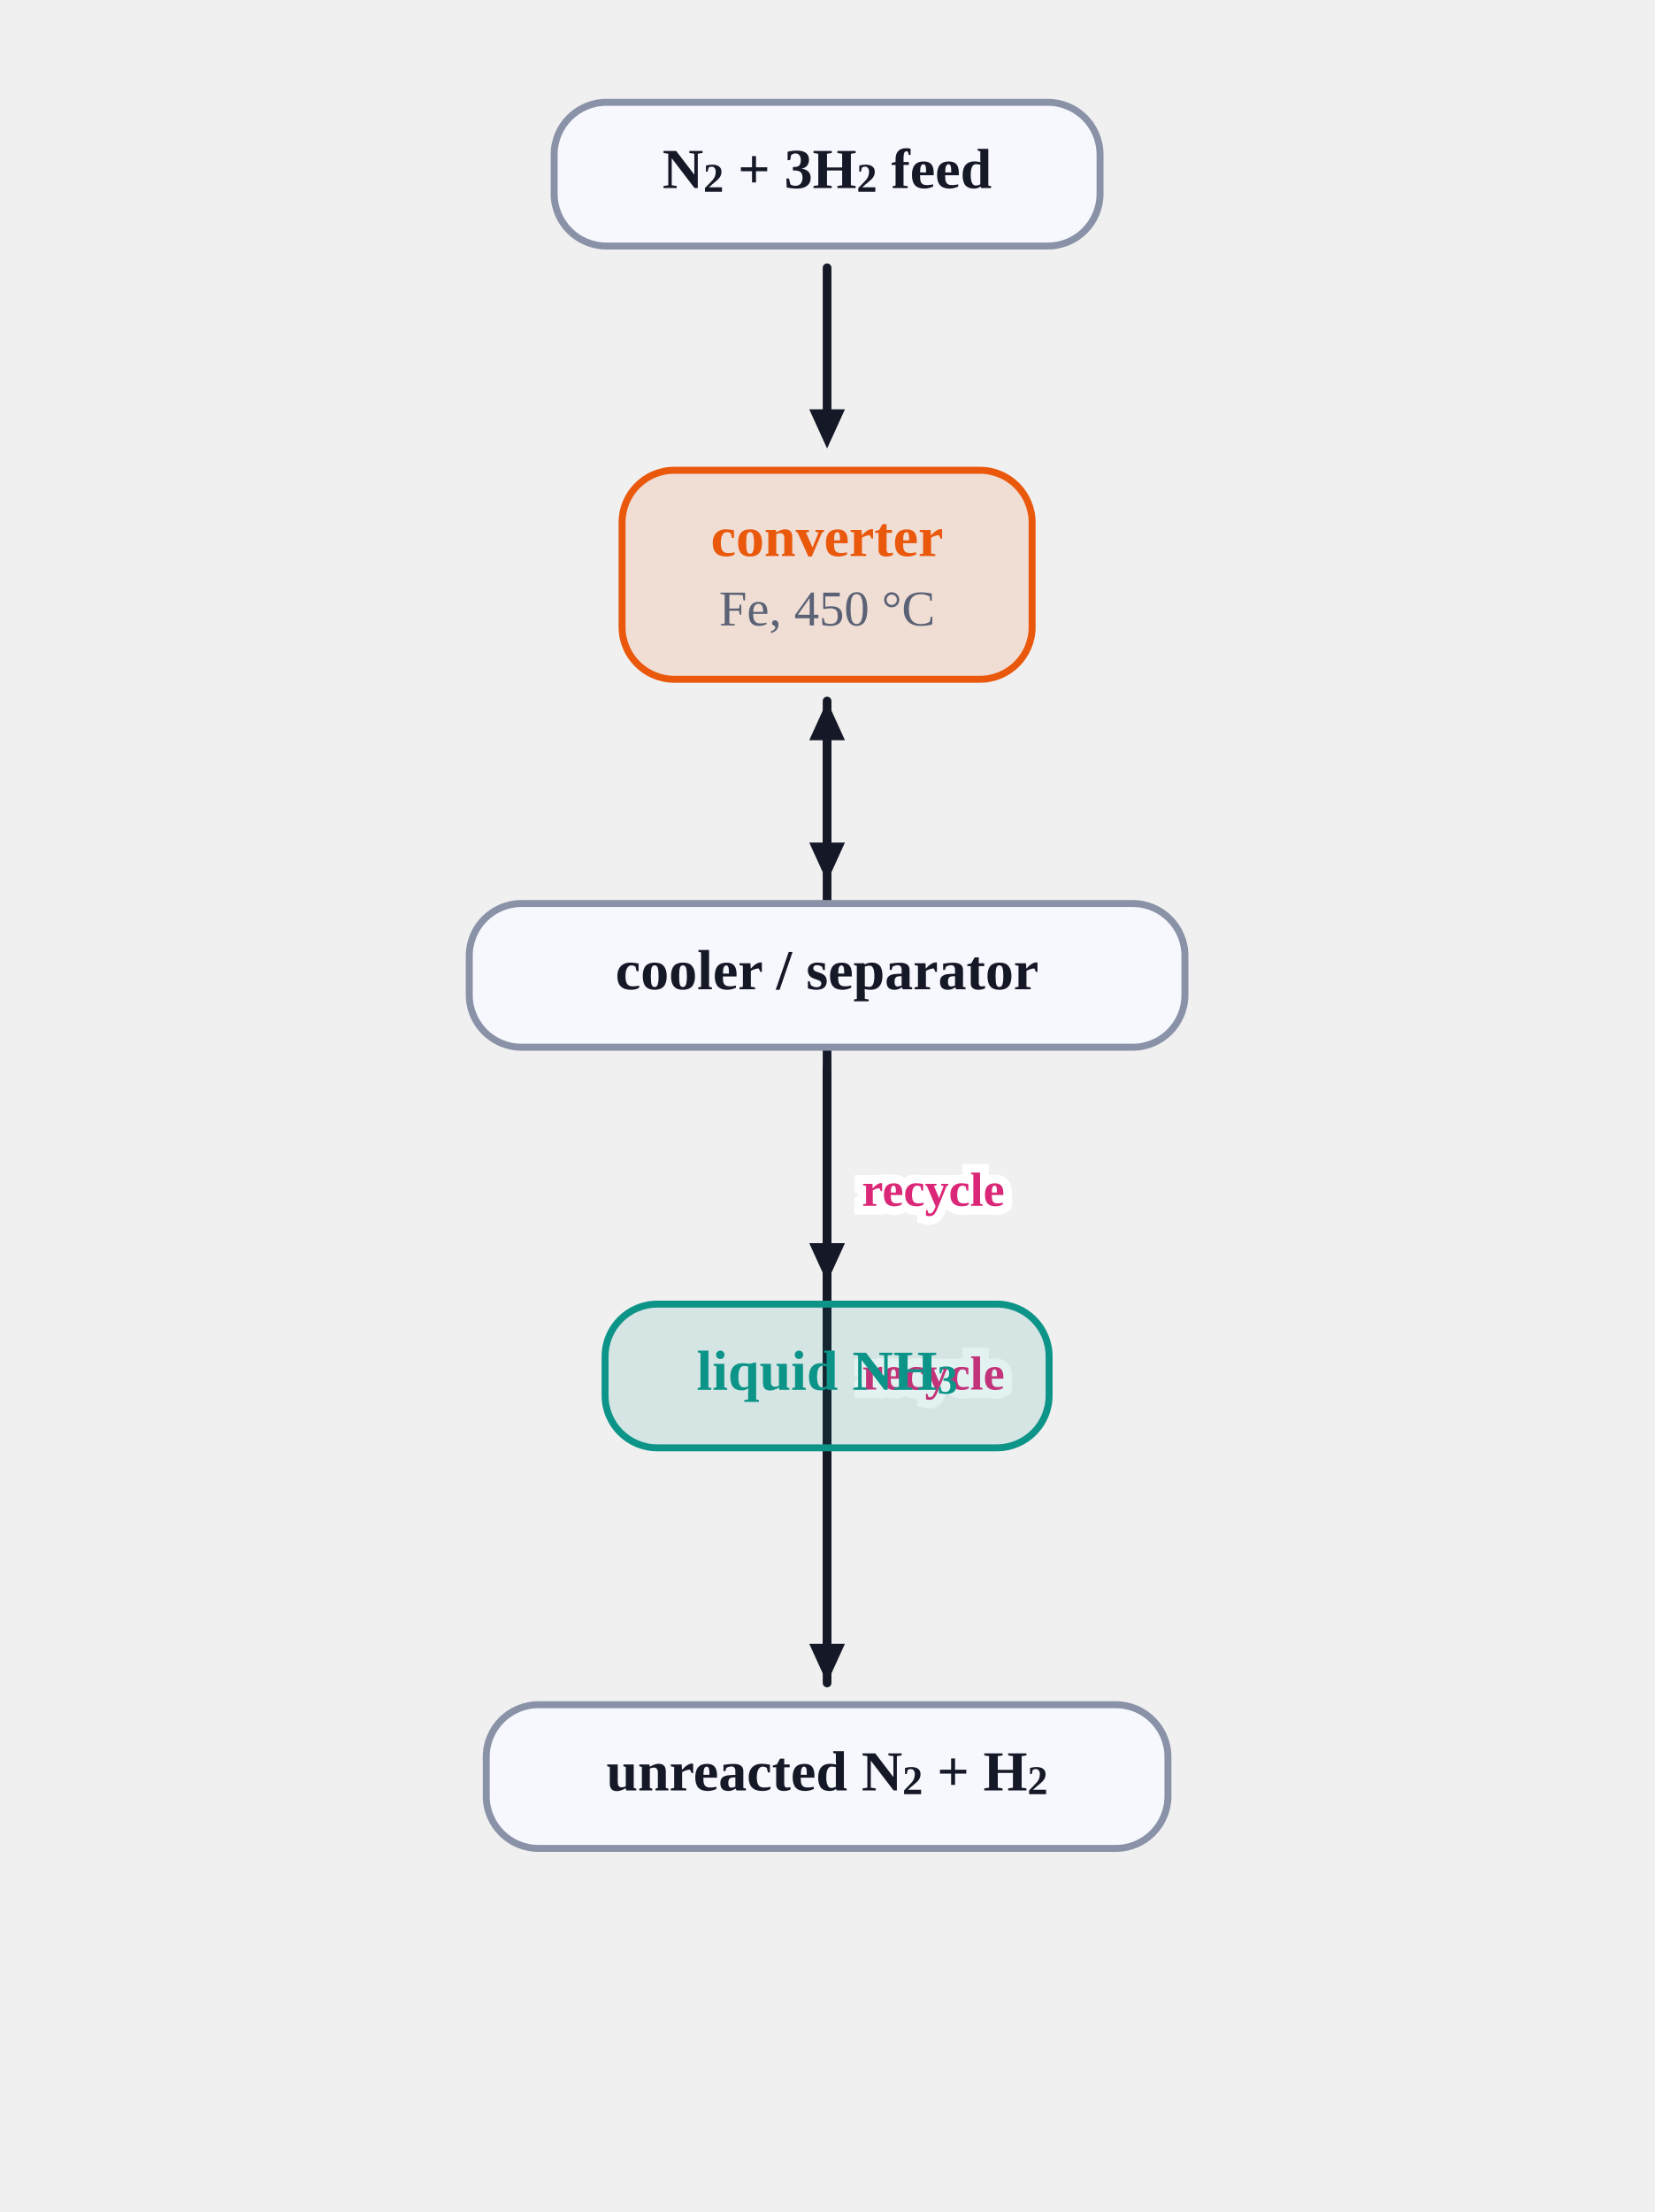
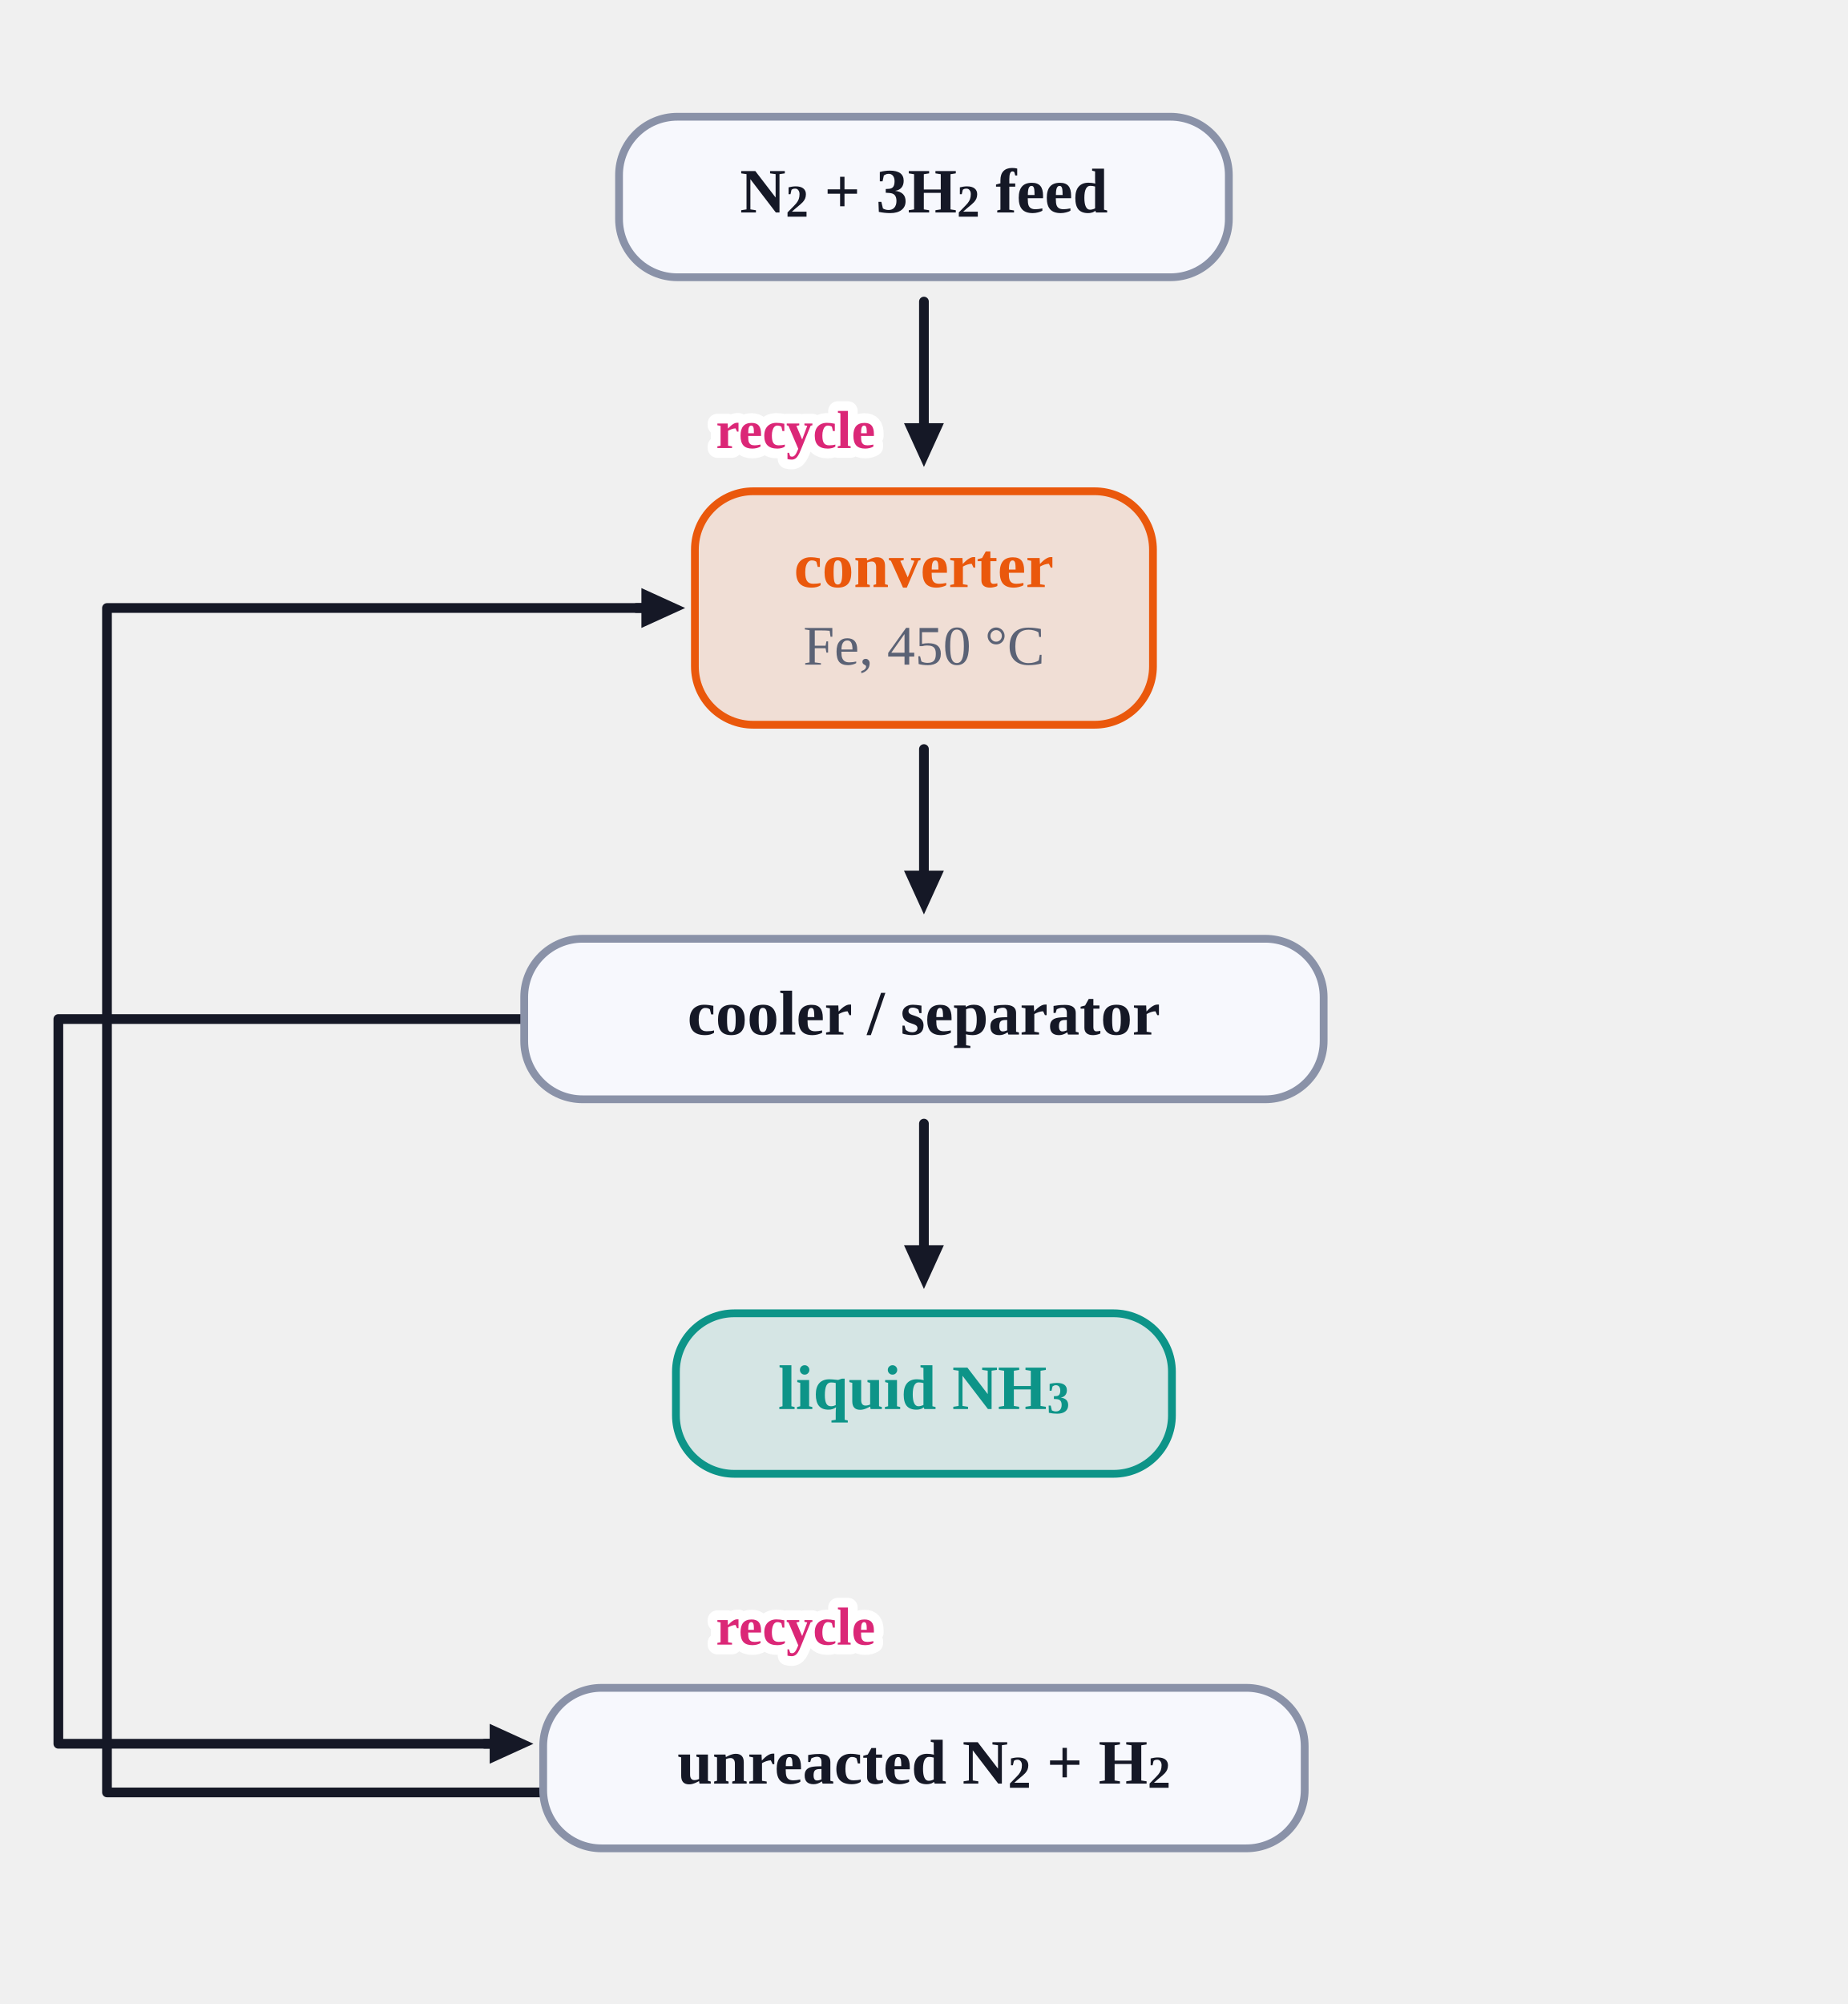
- <svg xmlns="http://www.w3.org/2000/svg" viewBox="0 0 380.0 508.0" width="380.0" height="508.0" role="img" aria-label="A flow: N₂ + H₂ feed → converter (iron catalyst) → cooler/separator → liquid NH₃ out, with unreacted gases recycled to the converter." style="color:var(--vx-ink, #151826);font-family:inherit;max-width:100%;height:auto">
-   <path d="M190.0 61.5 L190.0 94.9" stroke="var(--vx-ink, #151826)" stroke-width="2" stroke-linecap="round" fill="none" />
-   <path d="M190.0 103.0 L185.9 94.0 L194.1 94.0 Z" fill="var(--vx-ink, #151826)" />
-   <path d="M190.0 161.0 L190.0 194.4" stroke="var(--vx-ink, #151826)" stroke-width="2" stroke-linecap="round" fill="none" />
-   <path d="M190.0 202.5 L185.9 193.5 L194.1 193.5 Z" fill="var(--vx-ink, #151826)" />
-   <path d="M190.0 245.5 L190.0 286.4" stroke="var(--vx-ink, #151826)" stroke-width="2" stroke-linecap="round" fill="none" />
-   <path d="M190.0 294.5 L185.9 285.5 L194.1 285.5 Z" fill="var(--vx-ink, #151826)" />
-   <path d="M190.0 245.5 L190.0 378.4" stroke="var(--vx-ink, #151826)" stroke-width="2" stroke-linecap="round" fill="none" />
-   <path d="M190.0 386.5 L185.9 377.5 L194.1 377.5 Z" fill="var(--vx-ink, #151826)" />
-   <text x="198.0" y="316.0" font-size="11" font-weight="700" text-anchor="start" dominant-baseline="middle" fill="var(--vx-a2, #db2777)" stroke="#fff" stroke-width="4" paint-order="stroke">recycle</text>
-   <path d="M190.0 386.5 L190.0 169.1" stroke="var(--vx-ink, #151826)" stroke-width="2" stroke-linecap="round" fill="none" />
-   <path d="M190.0 161.0 L194.1 170.0 L185.9 170.0 Z" fill="var(--vx-ink, #151826)" />
-   <text x="198.0" y="273.8" font-size="11" font-weight="700" text-anchor="start" dominant-baseline="middle" fill="var(--vx-a2, #db2777)" stroke="#fff" stroke-width="4" paint-order="stroke">recycle</text>
-   <rect x="127.3" y="23.5" width="125.4" height="33.0" rx="12" fill="#f7f8fd" fill-opacity="1" stroke="var(--vx-line, #8a92a8)" stroke-width="1.6" />
-   <text x="190.0" y="39.5" font-size="13" font-weight="700" text-anchor="middle" dominant-baseline="middle" fill="var(--vx-ink, #151826)">N<tspan baseline-shift="sub" font-size="9.4">2</tspan> + 3H<tspan baseline-shift="sub" font-size="9.4">2</tspan> feed</text>
-   <rect x="142.9" y="108.0" width="94.2" height="48.0" rx="12" fill="var(--vx-a3, #ea580c)" fill-opacity="0.12" stroke="var(--vx-a3, #ea580c)" stroke-width="1.6" />
-   <text x="190.0" y="124.0" font-size="13" font-weight="700" text-anchor="middle" dominant-baseline="middle" fill="var(--vx-a3, #ea580c)">converter</text>
-   <text x="190.0" y="141.0" font-size="11.5" font-weight="500" text-anchor="middle" dominant-baseline="middle" fill="var(--vx-soft, #5b6275)">Fe, 450 °C</text>
-   <rect x="107.8" y="207.5" width="164.4" height="33.0" rx="12" fill="#f7f8fd" fill-opacity="1" stroke="var(--vx-line, #8a92a8)" stroke-width="1.6" />
-   <text x="190.0" y="223.5" font-size="13" font-weight="700" text-anchor="middle" dominant-baseline="middle" fill="var(--vx-ink, #151826)">cooler / separator</text>
-   <rect x="139.0" y="299.5" width="102.0" height="33.0" rx="12" fill="var(--vx-a4, #0d9488)" fill-opacity="0.12" stroke="var(--vx-a4, #0d9488)" stroke-width="1.6" />
-   <text x="190.0" y="315.5" font-size="13" font-weight="700" text-anchor="middle" dominant-baseline="middle" fill="var(--vx-a4, #0d9488)">liquid NH<tspan baseline-shift="sub" font-size="9.4">3</tspan>
+ <svg xmlns="http://www.w3.org/2000/svg" viewBox="0 0 380.0 412.0" width="380.0" height="412.0" role="img" aria-label="A flow: N₂ + H₂ feed → converter (iron catalyst) → cooler/separator → liquid NH₃ out, with unreacted gases recycled to the converter." style="color:var(--vx-ink, #151826);font-family:inherit;max-width:100%;height:auto">
+   <path d="M190.0 62.0 L190.0 87.9" stroke="var(--vx-ink, #151826)" stroke-width="2" stroke-linecap="round" fill="none" />
+   <path d="M190.0 96.0 L185.9 87.0 L194.1 87.0 Z" fill="var(--vx-ink, #151826)" />
+   <path d="M190.0 154.0 L190.0 179.9" stroke="var(--vx-ink, #151826)" stroke-width="2" stroke-linecap="round" fill="none" />
+   <path d="M190.0 188.0 L185.9 179.0 L194.1 179.0 Z" fill="var(--vx-ink, #151826)" />
+   <path d="M190.0 231.0 L190.0 256.9" stroke="var(--vx-ink, #151826)" stroke-width="2" stroke-linecap="round" fill="none" />
+   <path d="M190.0 265.0 L185.9 256.0 L194.1 256.0 Z" fill="var(--vx-ink, #151826)" />
+   <path d="M107.8 209.5 H12.0 V358.5 H103.7" fill="none" stroke="var(--vx-ink, #151826)" stroke-width="2" stroke-linejoin="round" />
+   <path d="M99.7 358.5 L101.6 358.5" stroke="var(--vx-ink, #151826)" stroke-width="2" stroke-linecap="round" fill="none" />
+   <path d="M109.7 358.5 L100.7 362.6 L100.7 354.4 Z" fill="var(--vx-ink, #151826)" />
+   <text x="180.0" y="335.0" font-size="11" font-weight="700" text-anchor="end" dominant-baseline="middle" fill="var(--vx-a2, #db2777)" stroke="var(--vx-card, #fff)" stroke-width="4" stroke-linejoin="round" paint-order="stroke">recycle</text>
+   <path d="M111.7 368.5 H22.0 V125.0 H134.9" fill="none" stroke="var(--vx-ink, #151826)" stroke-width="2" stroke-linejoin="round" />
+   <path d="M130.9 125.0 L132.8 125.0" stroke="var(--vx-ink, #151826)" stroke-width="2" stroke-linecap="round" fill="none" />
+   <path d="M140.9 125.0 L131.9 129.1 L131.9 120.9 Z" fill="var(--vx-ink, #151826)" />
+   <text x="180.0" y="89.0" font-size="11" font-weight="700" text-anchor="end" dominant-baseline="middle" fill="var(--vx-a2, #db2777)" stroke="var(--vx-card, #fff)" stroke-width="4" stroke-linejoin="round" paint-order="stroke">recycle</text>
+   <rect x="127.3" y="24.0" width="125.4" height="33.0" rx="12" fill="#f7f8fd" fill-opacity="1" stroke="var(--vx-line, #8a92a8)" stroke-width="1.6" />
+   <text x="190.0" y="40.0" font-size="13" font-weight="700" text-anchor="middle" dominant-baseline="middle" fill="var(--vx-ink, #151826)">N<tspan baseline-shift="sub" font-size="9.4">2</tspan> + 3H<tspan baseline-shift="sub" font-size="9.4">2</tspan> feed</text>
+   <rect x="142.9" y="101.0" width="94.2" height="48.0" rx="12" fill="var(--vx-a3, #ea580c)" fill-opacity="0.12" stroke="var(--vx-a3, #ea580c)" stroke-width="1.6" />
+   <text x="190.0" y="117.0" font-size="13" font-weight="700" text-anchor="middle" dominant-baseline="middle" fill="var(--vx-a3, #ea580c)">converter</text>
+   <text x="190.0" y="134.0" font-size="11.5" font-weight="500" text-anchor="middle" dominant-baseline="middle" fill="var(--vx-soft, #5b6275)">Fe, 450 °C</text>
+   <rect x="107.8" y="193.0" width="164.4" height="33.0" rx="12" fill="#f7f8fd" fill-opacity="1" stroke="var(--vx-line, #8a92a8)" stroke-width="1.6" />
+   <text x="190.0" y="209.0" font-size="13" font-weight="700" text-anchor="middle" dominant-baseline="middle" fill="var(--vx-ink, #151826)">cooler / separator</text>
+   <rect x="139.0" y="270.0" width="102.0" height="33.0" rx="12" fill="var(--vx-a4, #0d9488)" fill-opacity="0.12" stroke="var(--vx-a4, #0d9488)" stroke-width="1.6" />
+   <text x="190.0" y="286.0" font-size="13" font-weight="700" text-anchor="middle" dominant-baseline="middle" fill="var(--vx-a4, #0d9488)">liquid NH<tspan baseline-shift="sub" font-size="9.4">3</tspan>
  </text>
-   <rect x="111.7" y="391.5" width="156.6" height="33.0" rx="12" fill="#f7f8fd" fill-opacity="1" stroke="var(--vx-line, #8a92a8)" stroke-width="1.6" />
-   <text x="190.0" y="407.5" font-size="13" font-weight="700" text-anchor="middle" dominant-baseline="middle" fill="var(--vx-ink, #151826)">unreacted N<tspan baseline-shift="sub" font-size="9.4">2</tspan> + H<tspan baseline-shift="sub" font-size="9.4">2</tspan>
+   <rect x="111.7" y="347.0" width="156.6" height="33.0" rx="12" fill="#f7f8fd" fill-opacity="1" stroke="var(--vx-line, #8a92a8)" stroke-width="1.6" />
+   <text x="190.0" y="363.0" font-size="13" font-weight="700" text-anchor="middle" dominant-baseline="middle" fill="var(--vx-ink, #151826)">unreacted N<tspan baseline-shift="sub" font-size="9.4">2</tspan> + H<tspan baseline-shift="sub" font-size="9.4">2</tspan>
  </text>
</svg>
